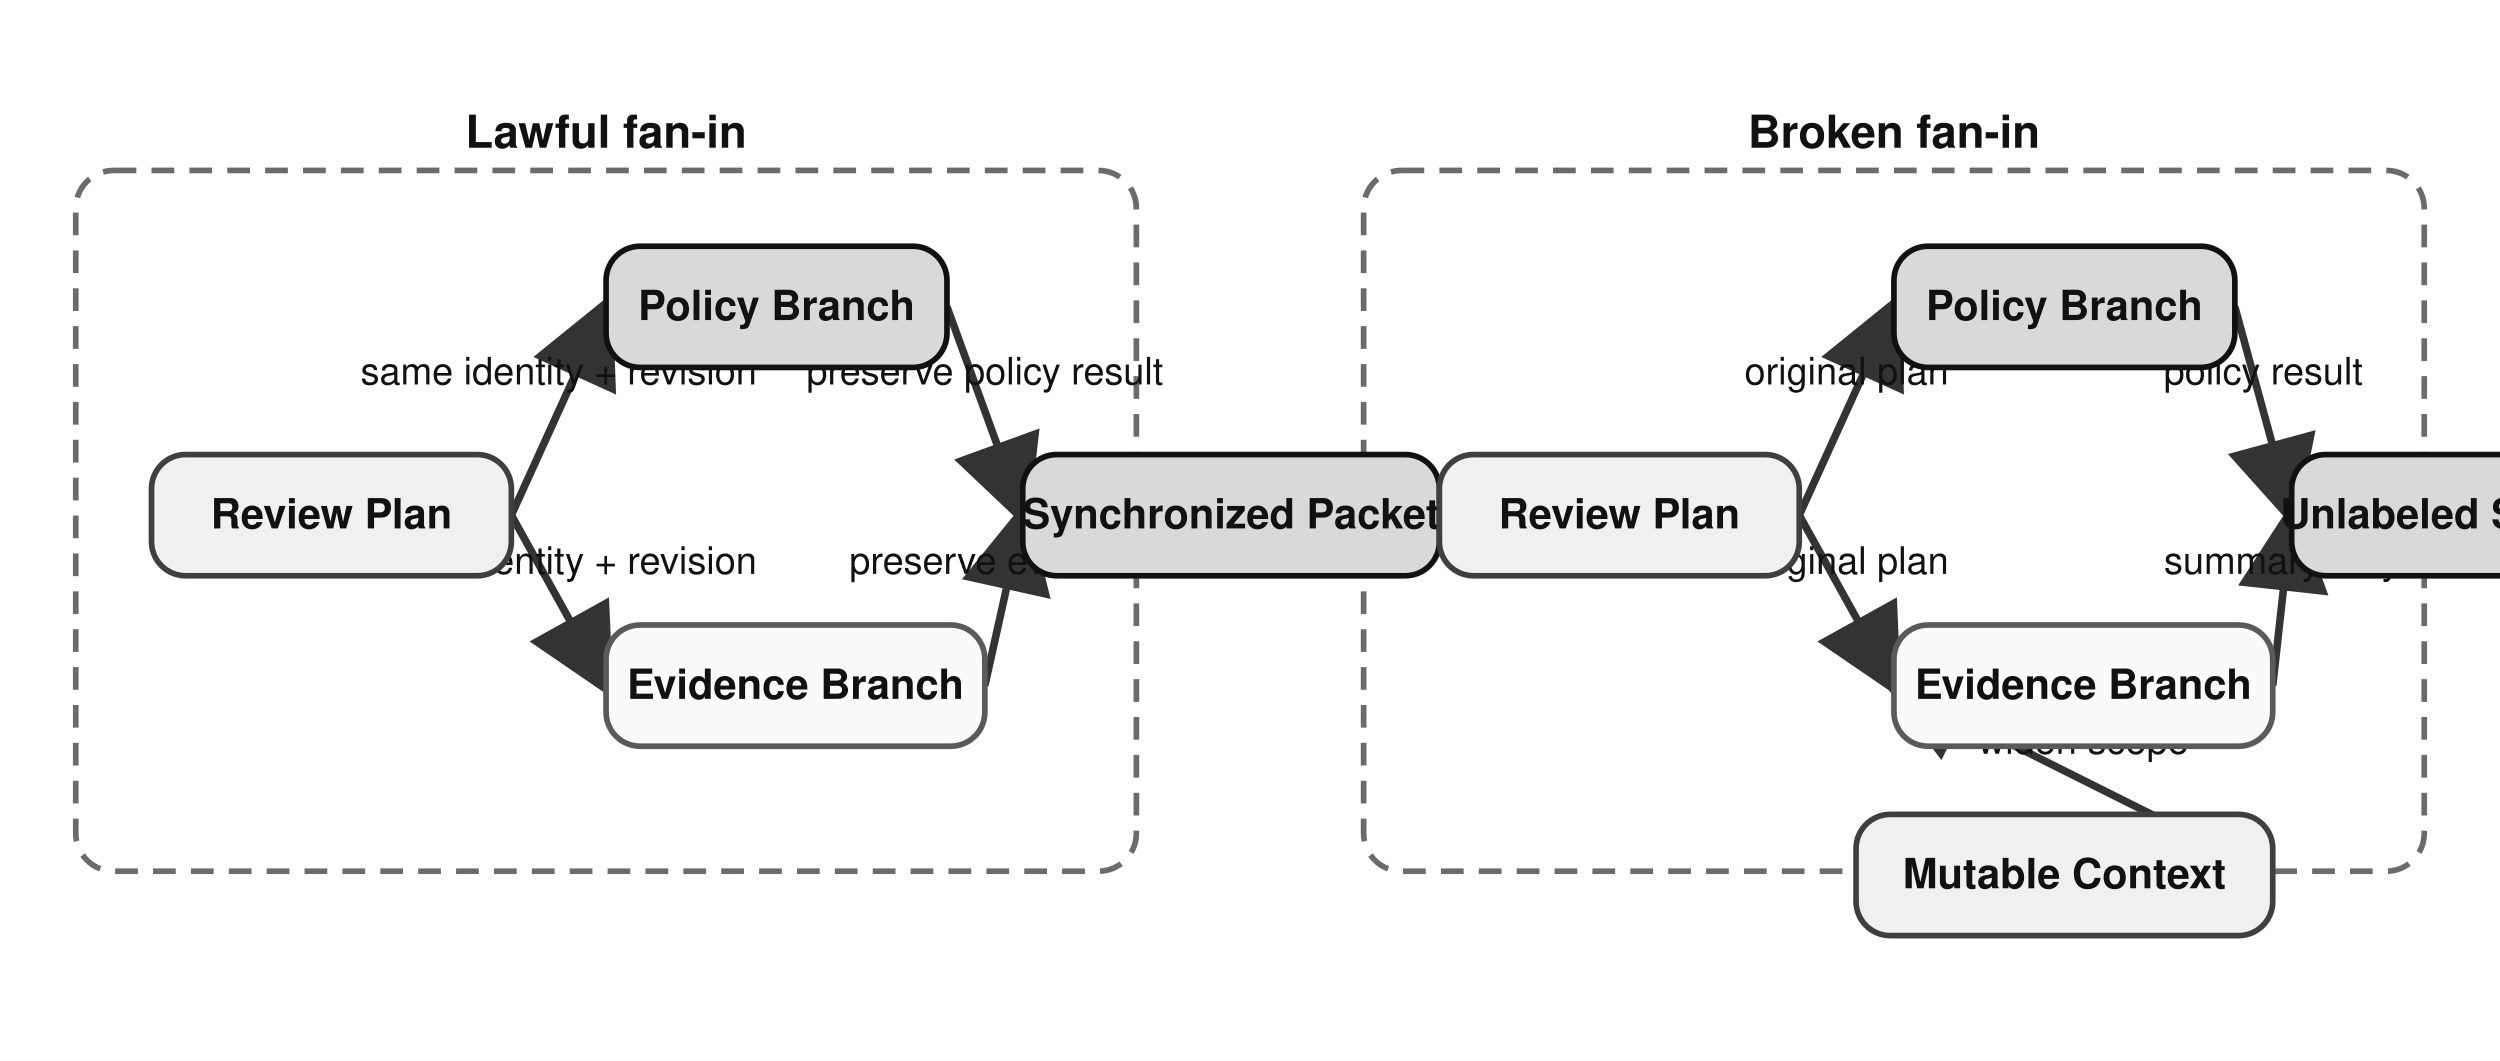
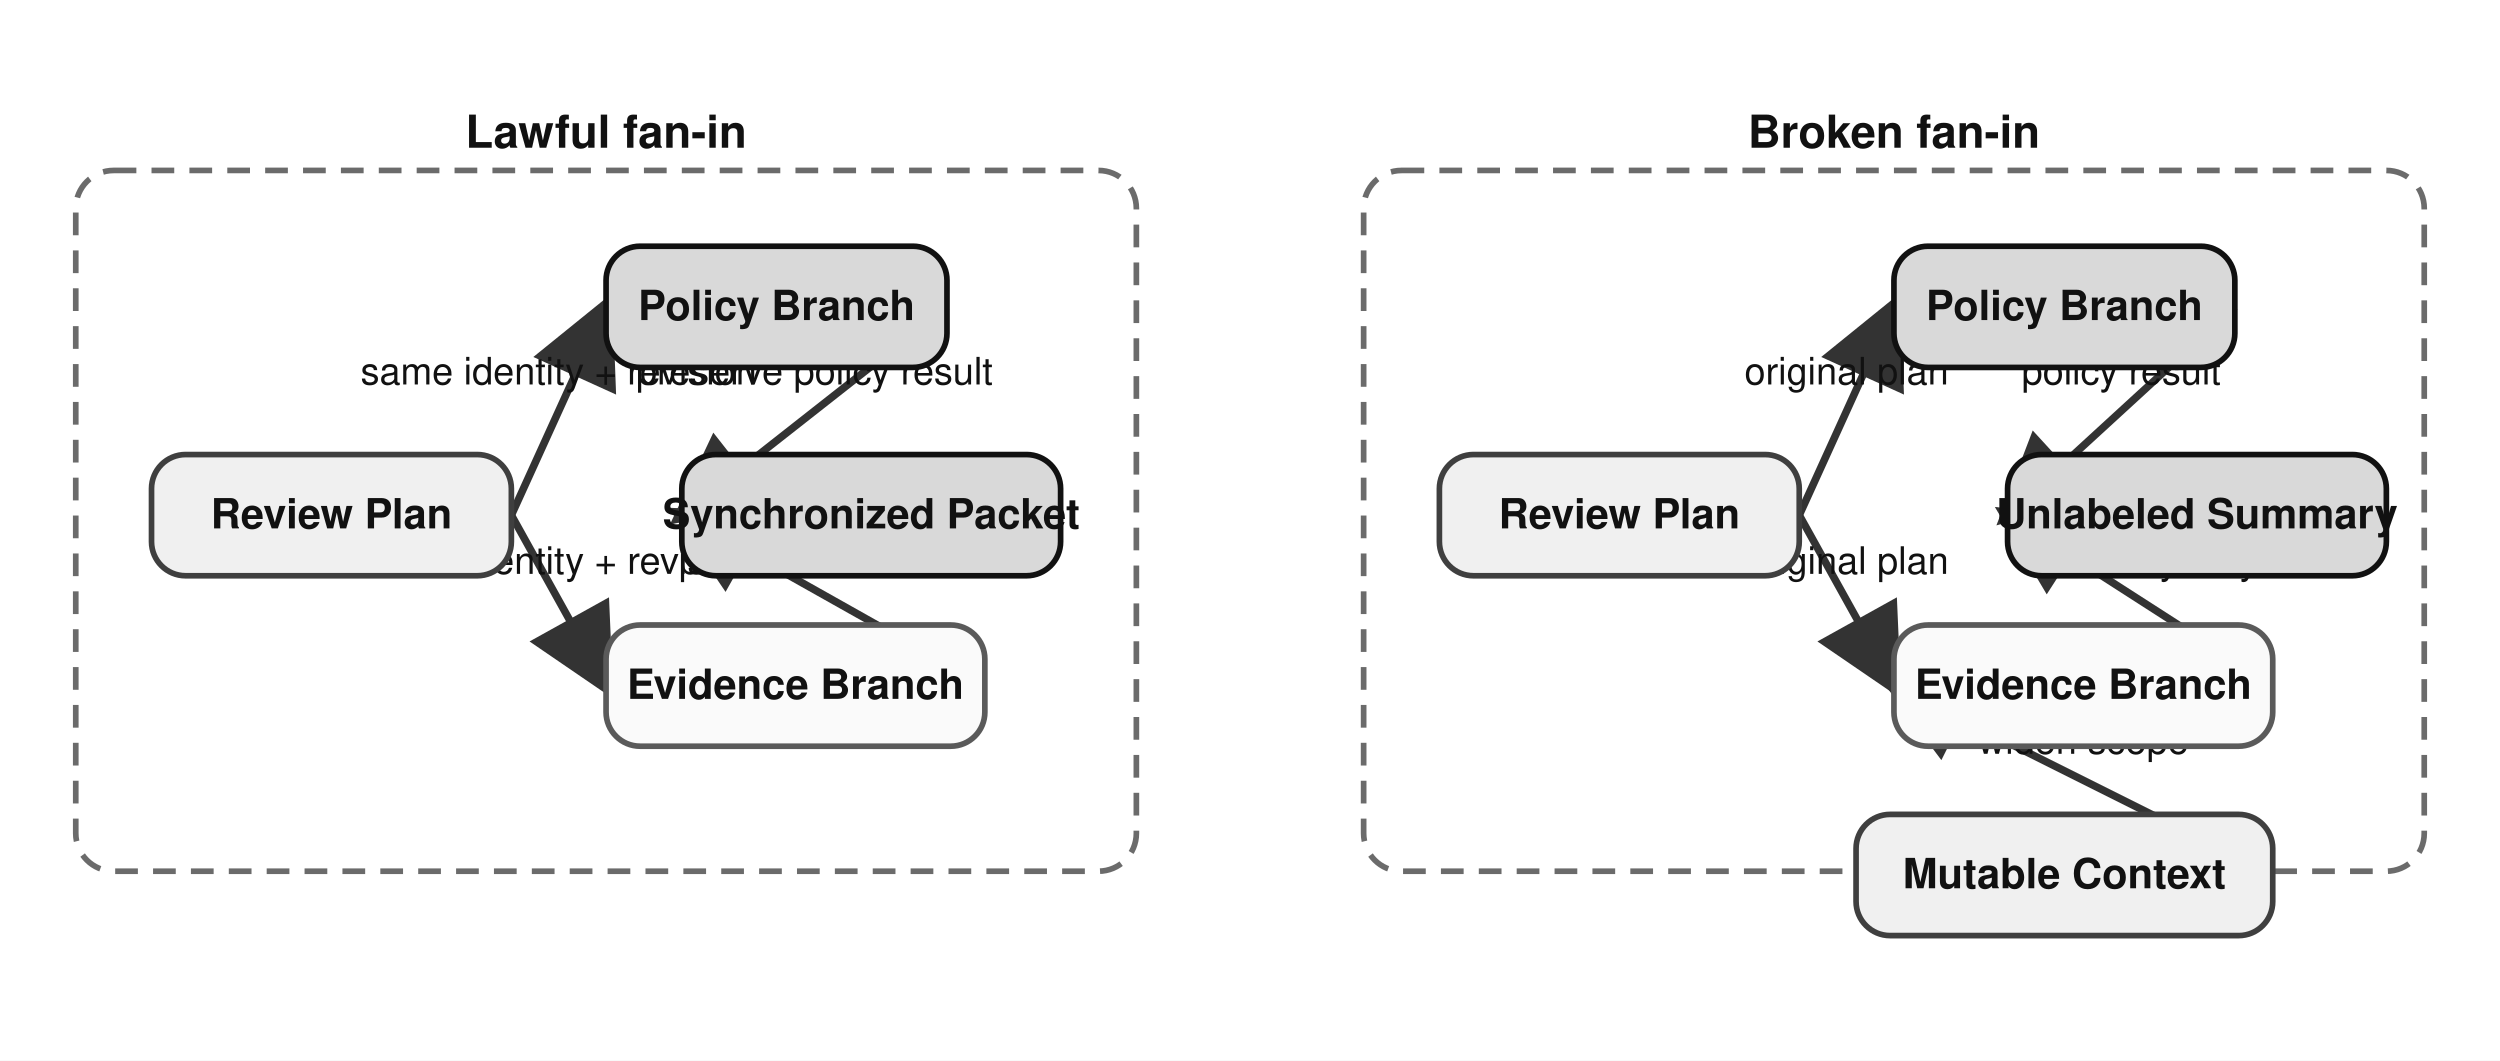
<svg xmlns="http://www.w3.org/2000/svg" width="1320" height="560" viewBox="0 0 1320 560">
  <rect width="100%" height="100%" fill="#ffffff" />
  <defs>
    <marker id="arrow-print" markerWidth="12" markerHeight="12" refX="10" refY="6" orient="auto">
      <path d="M0,0 L12,6 L0,12 z" fill="#333333" />
    </marker>
  </defs>
  <g style="color:#111111">
    <rect x="40" y="90" width="560" height="370" rx="20" ry="20" fill="#ffffff" fill-opacity="0.55" stroke="#6b6b6b" stroke-width="3" stroke-dasharray="12 8" />
    <text x="320.0" y="78" fill="currentColor" font-family="Helvetica, Arial, sans-serif" font-size="24" font-weight="600" text-anchor="middle">Lawful fan-in</text>
    <rect x="720" y="90" width="560" height="370" rx="20" ry="20" fill="#ffffff" fill-opacity="0.55" stroke="#6b6b6b" stroke-width="3" stroke-dasharray="12 8" />
    <text x="1000.0" y="78" fill="currentColor" font-family="Helvetica, Arial, sans-serif" font-size="24" font-weight="600" text-anchor="middle">Broken fan-in</text>
    <line x1="270" y1="272.0" x2="320" y2="162.0" stroke="#333333" stroke-width="4" marker-end="url(#arrow-print)" />
    <text x="295.0" y="203.0" fill="currentColor" font-family="Helvetica, Arial, sans-serif" font-size="20" font-weight="500" text-anchor="middle">same identity + revision</text>
    <line x1="270" y1="272.0" x2="320" y2="362.0" stroke="#333333" stroke-width="4" marker-end="url(#arrow-print)" />
    <text x="295.0" y="303.0" fill="currentColor" font-family="Helvetica, Arial, sans-serif" font-size="20" font-weight="500" text-anchor="middle">same identity + revision</text>
-     <line x1="500" y1="162.0" x2="540" y2="272.0" stroke="#333333" stroke-width="4" marker-end="url(#arrow-print)" />
-     <text x="520.0" y="203.0" fill="currentColor" font-family="Helvetica, Arial, sans-serif" font-size="20" font-weight="500" text-anchor="middle">preserve policy result</text>
-     <line x1="520" y1="362.0" x2="540" y2="272.0" stroke="#333333" stroke-width="4" marker-end="url(#arrow-print)" />
-     <text x="530.0" y="303.0" fill="currentColor" font-family="Helvetica, Arial, sans-serif" font-size="20" font-weight="500" text-anchor="middle">preserve evidence</text>
+     <line x1="500" y1="162.0" x2="360" y2="272.0" stroke="#333333" stroke-width="4" marker-end="url(#arrow-print)" />
+     <text x="430.0" y="203.0" fill="currentColor" font-family="Helvetica, Arial, sans-serif" font-size="20" font-weight="500" text-anchor="middle">preserve policy result</text>
+     <line x1="520" y1="362.0" x2="360" y2="272.0" stroke="#333333" stroke-width="4" marker-end="url(#arrow-print)" />
+     <text x="440.0" y="303.0" fill="currentColor" font-family="Helvetica, Arial, sans-serif" font-size="20" font-weight="500" text-anchor="middle">preserve evidence</text>
    <line x1="950" y1="272.0" x2="1000" y2="162.0" stroke="#333333" stroke-width="4" marker-end="url(#arrow-print)" />
    <text x="975.0" y="203.0" fill="currentColor" font-family="Helvetica, Arial, sans-serif" font-size="20" font-weight="500" text-anchor="middle">original plan</text>
    <line x1="950" y1="272.0" x2="1000" y2="362.0" stroke="#333333" stroke-width="4" marker-end="url(#arrow-print)" />
    <text x="975.0" y="303.0" fill="currentColor" font-family="Helvetica, Arial, sans-serif" font-size="20" font-weight="500" text-anchor="middle">original plan</text>
    <line x1="1200" y1="462.0" x2="1000" y2="362.0" stroke="#333333" stroke-width="4" marker-end="url(#arrow-print)" />
    <text x="1100.0" y="398.0" fill="currentColor" font-family="Helvetica, Arial, sans-serif" font-size="20" font-weight="500" text-anchor="middle">widen scope</text>
-     <line x1="1180" y1="162.0" x2="1210" y2="272.0" stroke="#333333" stroke-width="4" marker-end="url(#arrow-print)" />
-     <text x="1195.0" y="203.0" fill="currentColor" font-family="Helvetica, Arial, sans-serif" font-size="20" font-weight="500" text-anchor="middle">policy result</text>
-     <line x1="1200" y1="362.0" x2="1210" y2="272.0" stroke="#333333" stroke-width="4" marker-end="url(#arrow-print)" />
-     <text x="1205.0" y="303.0" fill="currentColor" font-family="Helvetica, Arial, sans-serif" font-size="20" font-weight="500" text-anchor="middle">summary only</text>
+     <line x1="1180" y1="162.0" x2="1060" y2="272.0" stroke="#333333" stroke-width="4" marker-end="url(#arrow-print)" />
+     <text x="1120.0" y="203.0" fill="currentColor" font-family="Helvetica, Arial, sans-serif" font-size="20" font-weight="500" text-anchor="middle">policy result</text>
+     <line x1="1200" y1="362.0" x2="1060" y2="272.0" stroke="#333333" stroke-width="4" marker-end="url(#arrow-print)" />
+     <text x="1130.0" y="303.0" fill="currentColor" font-family="Helvetica, Arial, sans-serif" font-size="20" font-weight="500" text-anchor="middle">summary only</text>
    <rect x="80" y="240" width="190" height="64" rx="18" ry="18" fill="#f0f0f0" stroke="#3f3f3f" stroke-width="3" />
    <text x="175.0" y="279.0" fill="currentColor" font-family="Helvetica, Arial, sans-serif" font-size="22" font-weight="600" text-anchor="middle">Review Plan</text>
    <rect x="320" y="130" width="180" height="64" rx="18" ry="18" fill="#d9d9d9" stroke="#111111" stroke-width="3" />
    <text x="410.0" y="169.0" fill="currentColor" font-family="Helvetica, Arial, sans-serif" font-size="22" font-weight="600" text-anchor="middle">Policy Branch</text>
    <rect x="320" y="330" width="200" height="64" rx="18" ry="18" fill="#fafafa" stroke="#5a5a5a" stroke-width="3" />
    <text x="420.0" y="369.0" fill="currentColor" font-family="Helvetica, Arial, sans-serif" font-size="22" font-weight="600" text-anchor="middle">Evidence Branch</text>
-     <rect x="540" y="240" width="220" height="64" rx="18" ry="18" fill="#d9d9d9" stroke="#111111" stroke-width="3" />
-     <text x="650.0" y="279.0" fill="currentColor" font-family="Helvetica, Arial, sans-serif" font-size="22" font-weight="600" text-anchor="middle">Synchronized Packet</text>
+     <rect x="360" y="240" width="200" height="64" rx="18" ry="18" fill="#d9d9d9" stroke="#111111" stroke-width="3" />
+     <text x="460.0" y="279.0" fill="currentColor" font-family="Helvetica, Arial, sans-serif" font-size="22" font-weight="600" text-anchor="middle">Synchronized Packet</text>
    <rect x="760" y="240" width="190" height="64" rx="18" ry="18" fill="#f0f0f0" stroke="#3f3f3f" stroke-width="3" />
    <text x="855.0" y="279.0" fill="currentColor" font-family="Helvetica, Arial, sans-serif" font-size="22" font-weight="600" text-anchor="middle">Review Plan</text>
    <rect x="1000" y="130" width="180" height="64" rx="18" ry="18" fill="#d9d9d9" stroke="#111111" stroke-width="3" />
    <text x="1090.0" y="169.0" fill="currentColor" font-family="Helvetica, Arial, sans-serif" font-size="22" font-weight="600" text-anchor="middle">Policy Branch</text>
    <rect x="1000" y="330" width="200" height="64" rx="18" ry="18" fill="#fafafa" stroke="#5a5a5a" stroke-width="3" />
    <text x="1100.0" y="369.0" fill="currentColor" font-family="Helvetica, Arial, sans-serif" font-size="22" font-weight="600" text-anchor="middle">Evidence Branch</text>
    <rect x="980" y="430" width="220" height="64" rx="18" ry="18" fill="#f0f0f0" stroke="#3f3f3f" stroke-width="3" />
    <text x="1090.0" y="469.0" fill="currentColor" font-family="Helvetica, Arial, sans-serif" font-size="22" font-weight="600" text-anchor="middle">Mutable Context</text>
-     <rect x="1210" y="240" width="200" height="64" rx="18" ry="18" fill="#d9d9d9" stroke="#111111" stroke-width="3" />
-     <text x="1310.0" y="279.0" fill="currentColor" font-family="Helvetica, Arial, sans-serif" font-size="22" font-weight="600" text-anchor="middle">Unlabeled Summary</text>
+     <rect x="1060" y="240" width="200" height="64" rx="18" ry="18" fill="#d9d9d9" stroke="#111111" stroke-width="3" />
+     <text x="1160.0" y="279.0" fill="currentColor" font-family="Helvetica, Arial, sans-serif" font-size="22" font-weight="600" text-anchor="middle">Unlabeled Summary</text>
  </g>
</svg>
